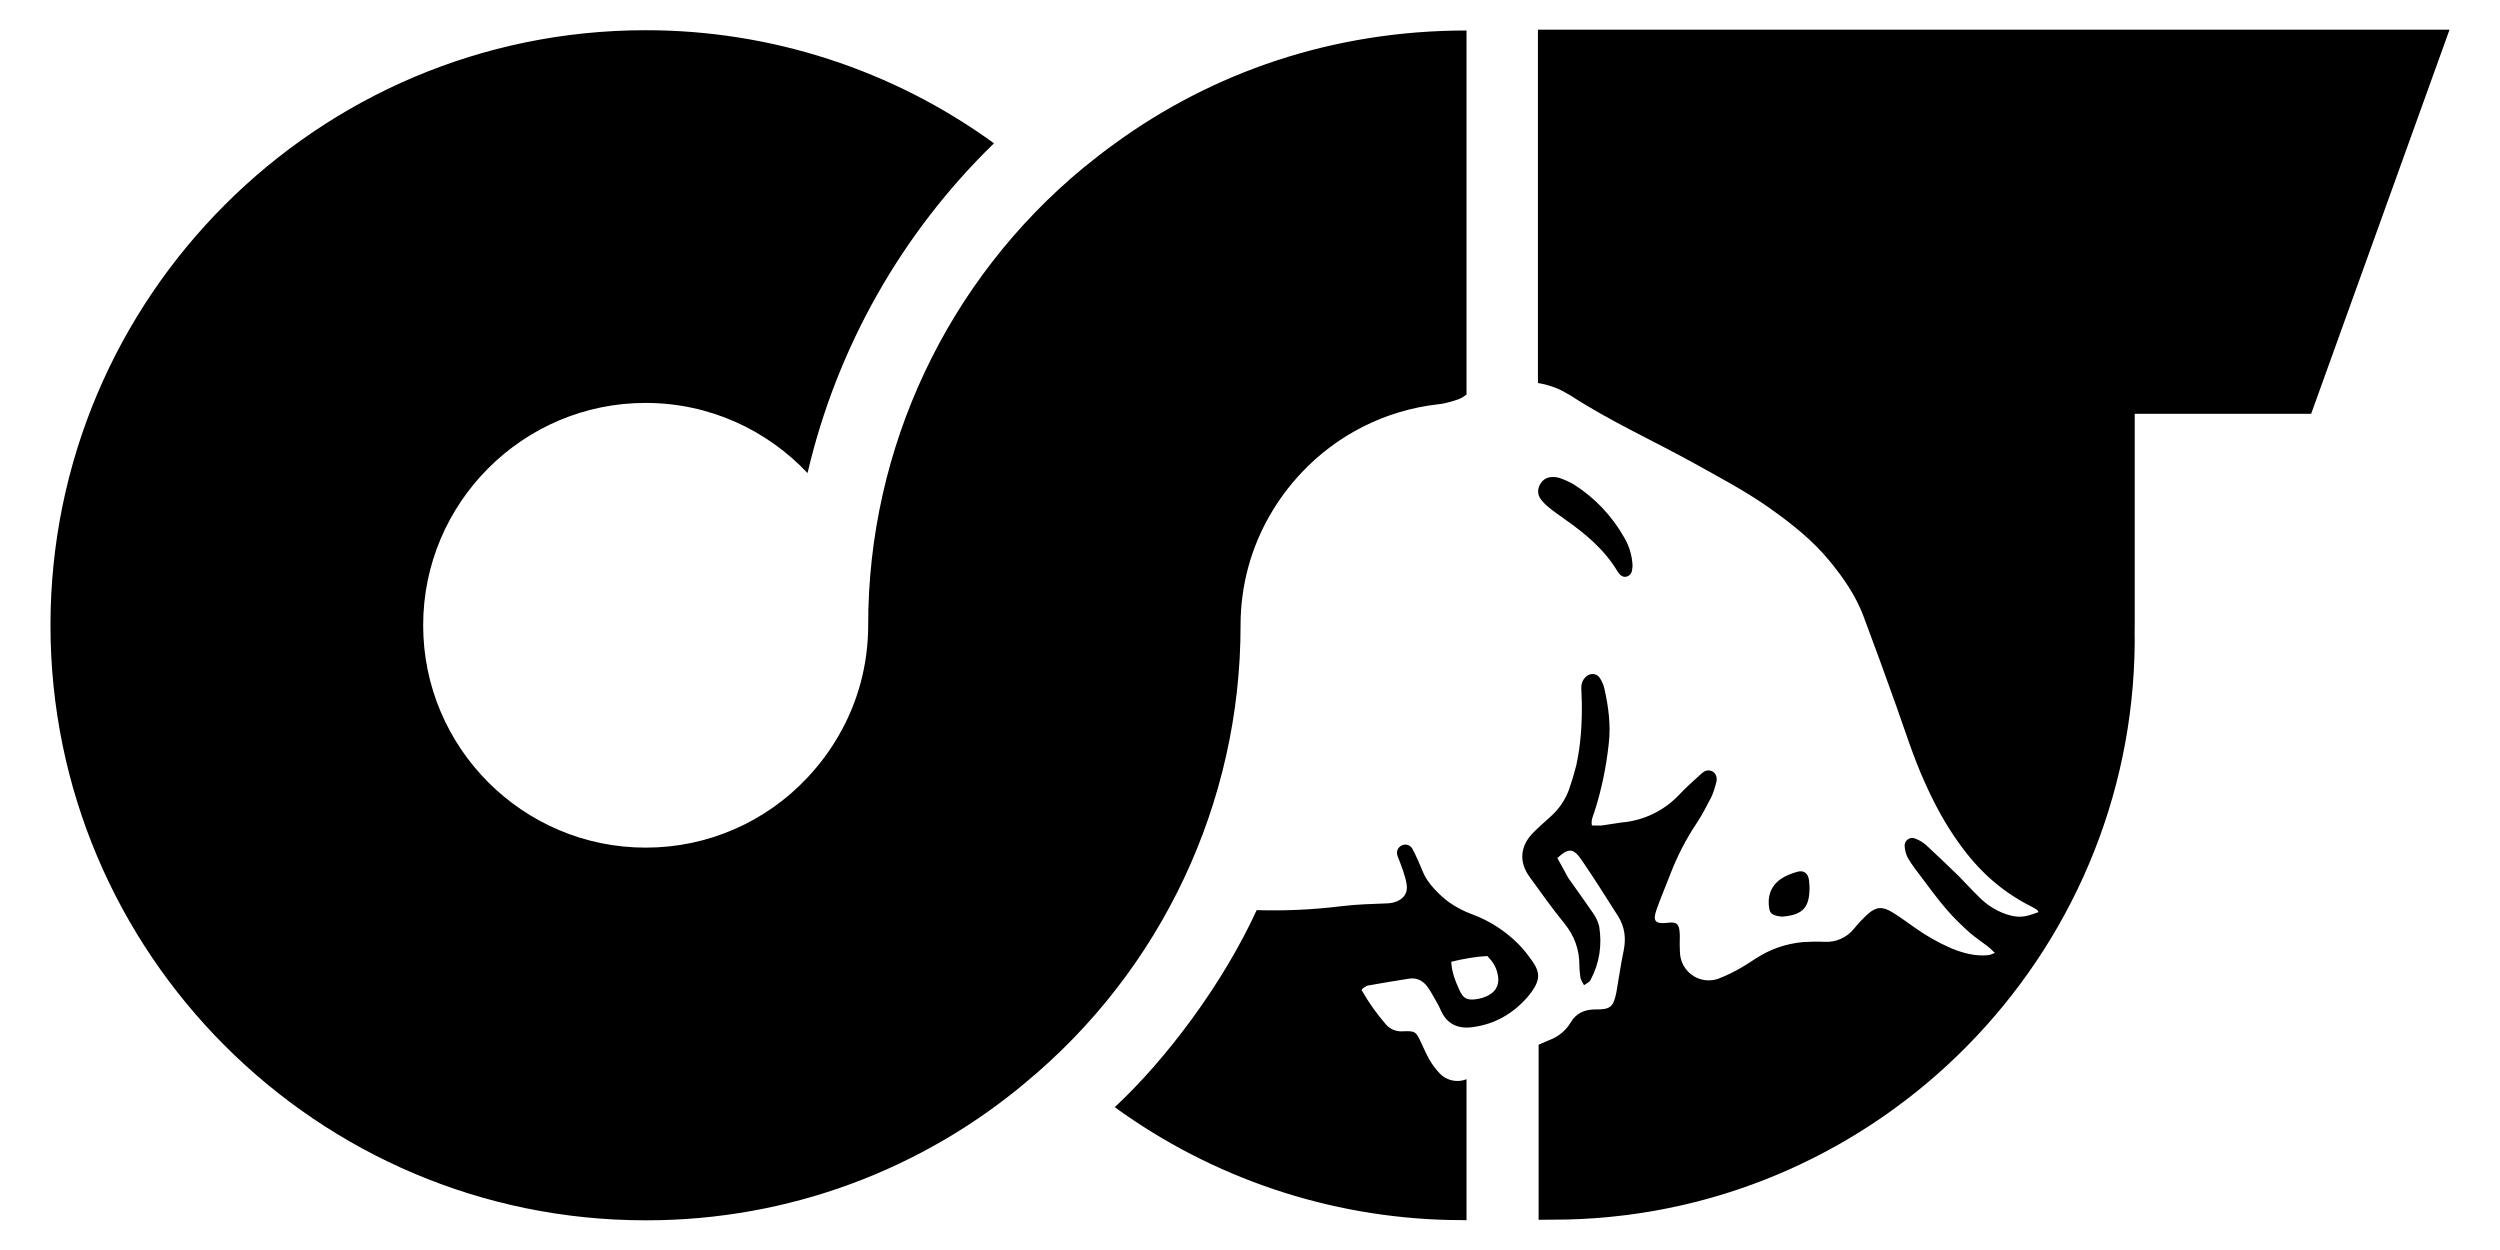
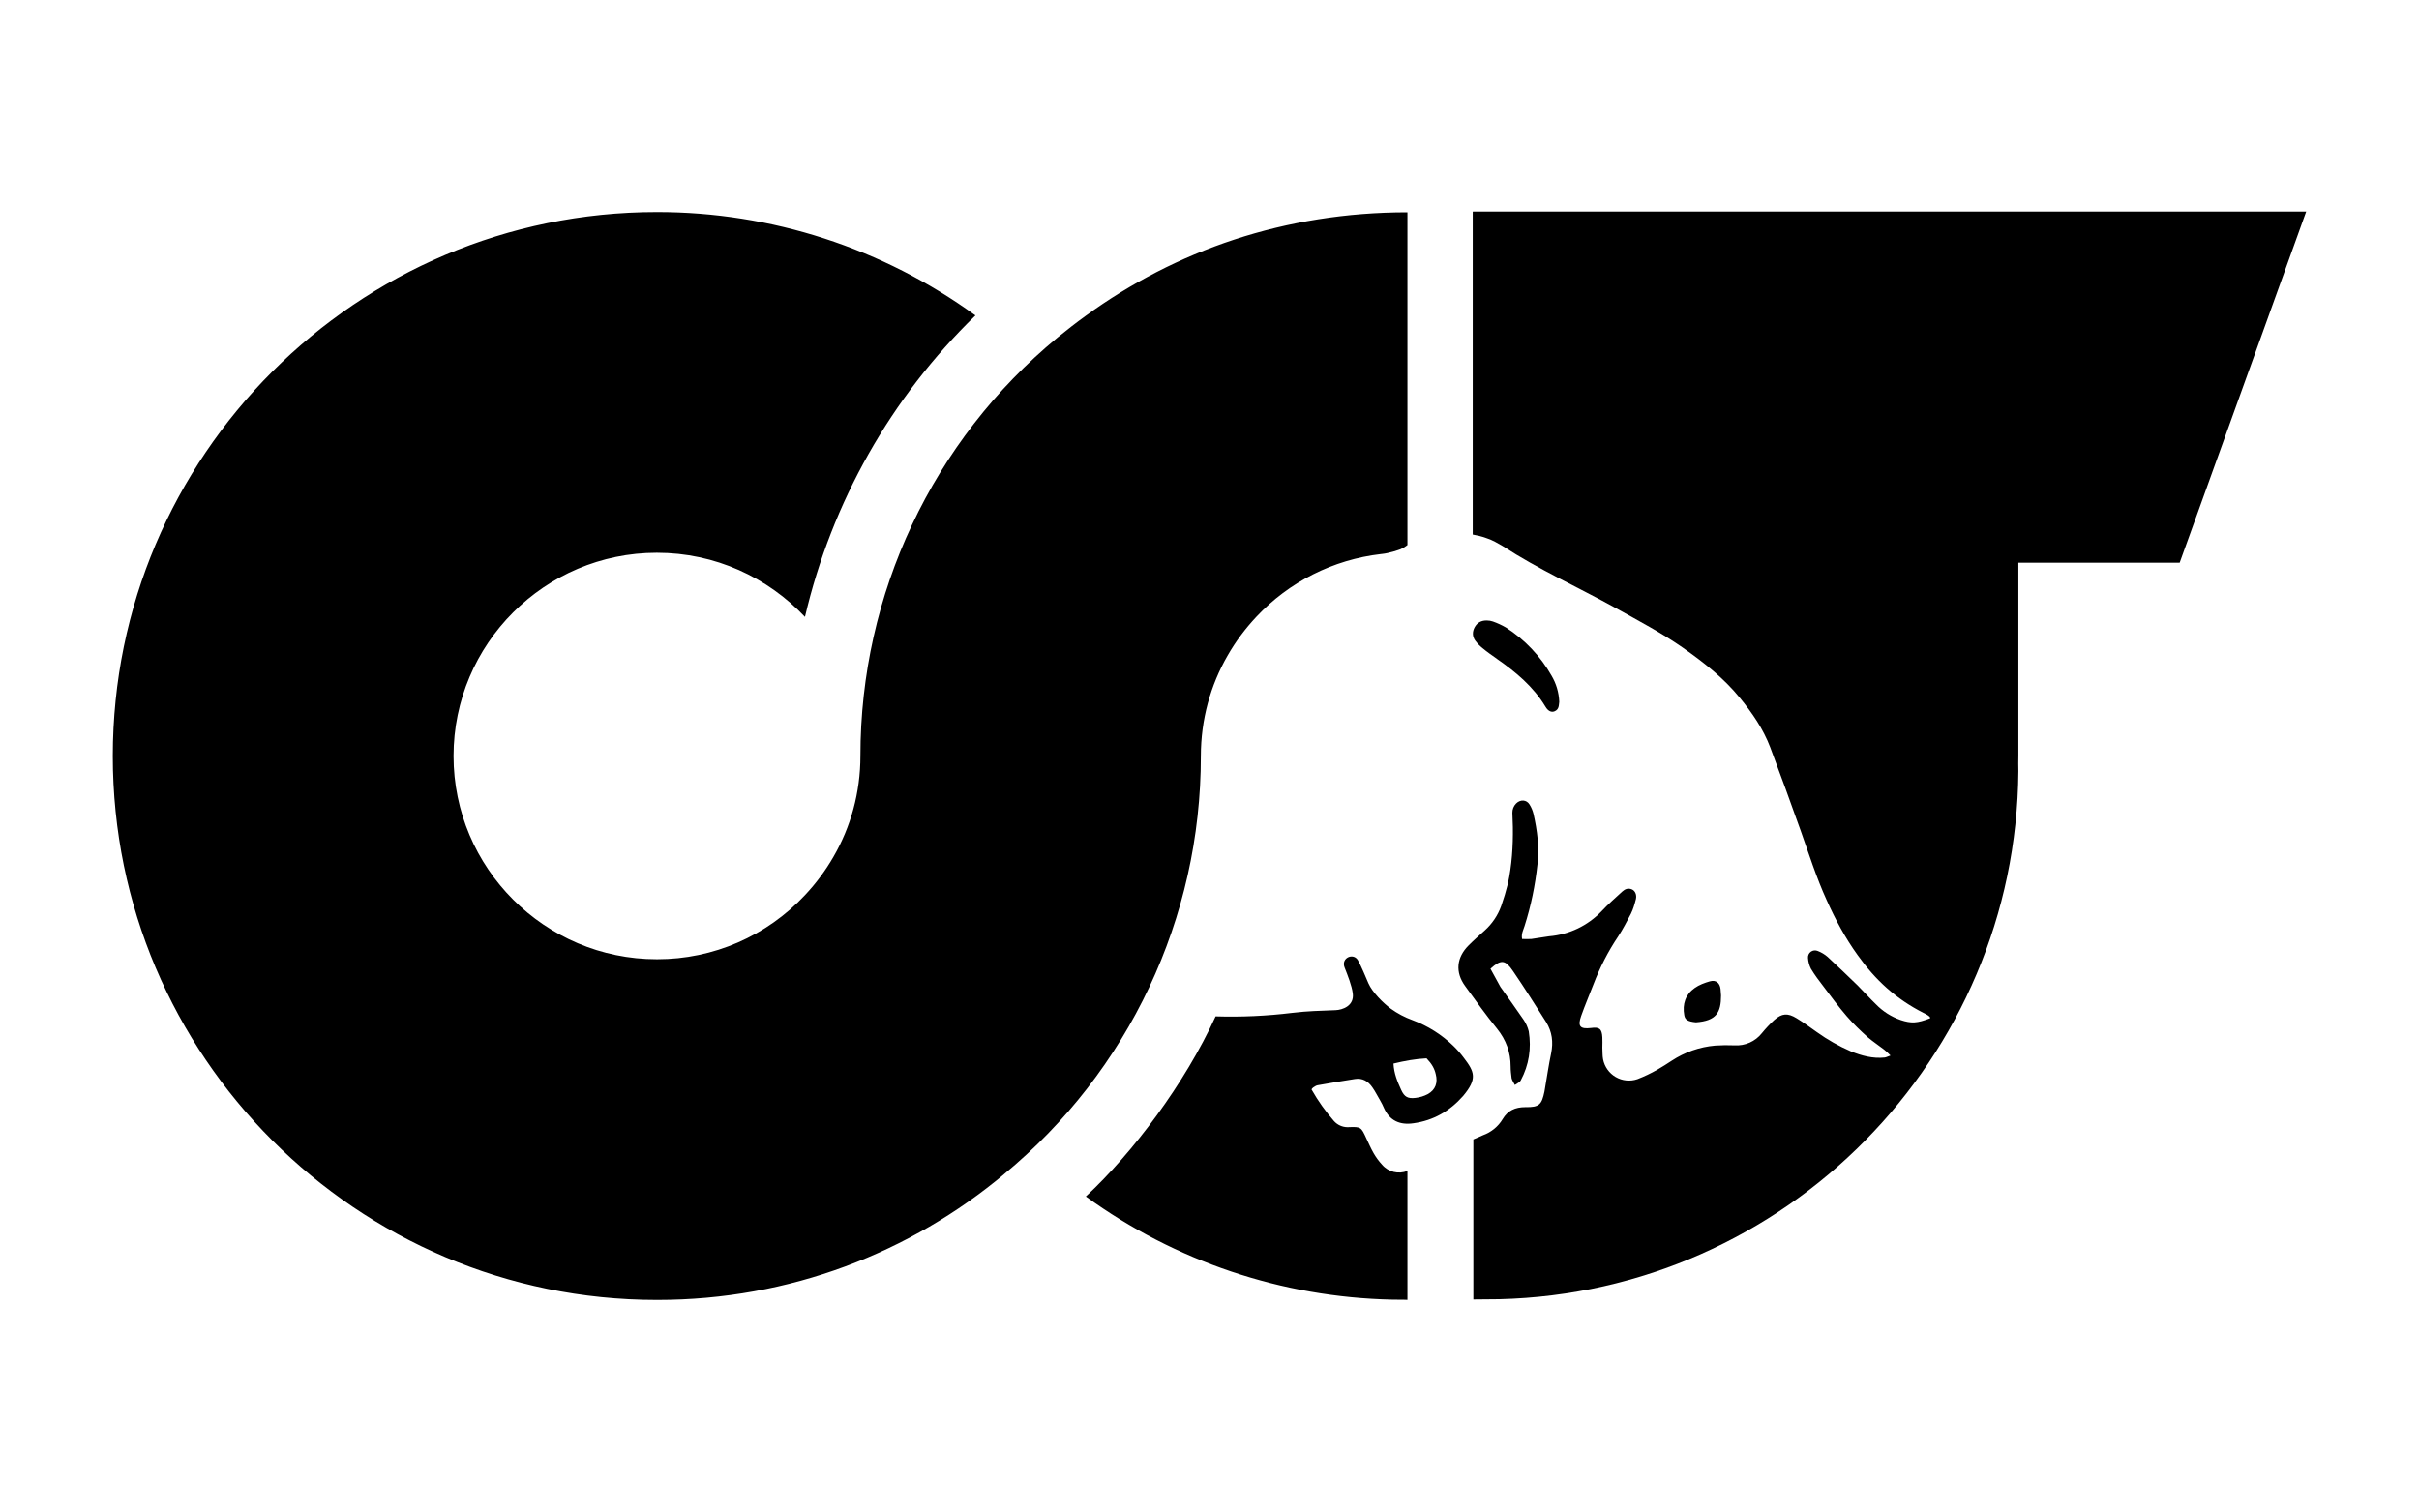
- <svg xmlns="http://www.w3.org/2000/svg" width="2500" height="1250" version="1.1" viewBox="0 -1.329 45.252 23.578">
-   <g transform="translate(0 -.76891)">
+ <svg xmlns="http://www.w3.org/2000/svg" width="2e3" height="1250" version="1.1" viewBox="0 -1.329 36.202 23.578">
+   <g transform="matrix(.75591 0 0 .75591 .99765 1.9719)">
    <path d="m18.382 19.868a11.183 11.183 0 0 0 4.066-8.634c0-0.754 0.2-1.466 0.554-2.077 0.164-0.287 0.364-0.554 0.59-0.795a4.18 4.18 0 0 1 2.57-1.295l0.019-2e-3c0.154-0.015 0.344-0.082 0.385-0.097a0.61 0.61 0 0 0 0.144-0.087v-6.866c-2.528 0-4.789 0.79-6.635 2.133-0.2 0.144-0.395 0.297-0.585 0.451a11.183 11.183 0 0 0-4.066 8.634c0 0.754-0.2 1.466-0.554 2.077a4.246 4.246 0 0 1-0.59 0.795 4.166 4.166 0 0 1-3.049 1.323h-7e-3c-2.312 0-4.194-1.882-4.194-4.194s1.882-4.194 4.194-4.194c1.205 0 2.287 0.508 3.056 1.323a12.706 12.706 0 0 1 3.517-6.22 11.166 11.166 0 0 0-6.573-2.133c-6.189 0-11.224 5.035-11.224 11.224s5.035 11.224 11.224 11.224h0.013c2.727 0 5.225-0.978 7.162-2.603l-0.017 0.014zm9.491-2.405a1.961 1.961 0 0 0-0.21-0.241 2.425 2.425 0 0 0-0.851-0.538 1.817 1.817 0 0 1-0.446-0.236c-0.159-0.118-0.379-0.338-0.461-0.523-0.041-0.097-0.164-0.39-0.22-0.482-0.097-0.154-0.349-0.041-0.272 0.154 0.067 0.169 0.149 0.379 0.169 0.533 0.036 0.262-0.215 0.344-0.354 0.349-0.349 0.015-0.549 0.015-0.897 0.056a10.31 10.31 0 0 1-1.579 0.072c-0.636 1.39-1.707 2.815-2.677 3.717a11.161 11.161 0 0 0 6.322 2.128c0.313 0 0.313 5e-3 0.313 5e-3v-2.661a0.459 0.459 0 0 1-0.523-0.128 1.32 1.32 0 0 1-0.174-0.236c-0.056-0.097-0.103-0.205-0.154-0.313-0.103-0.226-0.113-0.236-0.359-0.226l-0.023 1e-3a0.38 0.38 0 0 1-0.284-0.128 3.894 3.894 0 0 1-0.456-0.641c-0.026-0.02 0.077-0.092 0.123-0.097 0.251-0.046 0.508-0.087 0.764-0.128 0.159-0.026 0.277 0.046 0.364 0.174 0.062 0.087 0.108 0.185 0.164 0.277 0.026 0.046 0.051 0.092 0.072 0.144 0.118 0.267 0.333 0.359 0.61 0.318 0.41-0.056 0.749-0.251 1.025-0.564 0.297-0.354 0.236-0.497 0.015-0.785zm-0.744 0.749a0.712 0.712 0 0 1-0.251 0.077c-0.159 0.02-0.231-0.02-0.297-0.164-0.077-0.169-0.149-0.338-0.159-0.544 0.231-0.056 0.456-0.097 0.682-0.108 0.108 0.113 0.164 0.21 0.19 0.328 0.046 0.174-5e-3 0.323-0.164 0.41zm1.426-8.984c0.39 0.272 0.749 0.569 1 0.984 0.056 0.097 0.128 0.128 0.195 0.097 0.092-0.041 0.082-0.128 0.092-0.195a1.14 1.14 0 0 0-0.159-0.538 2.844 2.844 0 0 0-0.943-0.995 1.584 1.584 0 0 0-0.267-0.123 0.38 0.38 0 0 0-0.124-0.021h-0.01c-0.108 0-0.19 0.046-0.241 0.138s-0.051 0.19 0.01 0.277a0.833 0.833 0 0 0 0.149 0.154c0.092 0.077 0.195 0.149 0.297 0.22zm4.394 6.656c-0.108 0.031-0.22 0.072-0.313 0.138-0.19 0.133-0.256 0.333-0.215 0.559 0.015 0.092 0.067 0.133 0.241 0.149 0.42-0.031 0.518-0.2 0.518-0.554 0-0.026-5e-3 -0.077-0.01-0.133-0.015-0.128-0.097-0.195-0.22-0.159z" />
    <path d="m28.057 9e-3v6.655l0.128 0.026c0.108 0.026 0.205 0.067 0.236 0.077 0.062 0.026 0.118 0.056 0.251 0.133 0.749 0.487 1.559 0.851 2.338 1.282 0.467 0.261 0.938 0.508 1.379 0.815 0.431 0.303 0.846 0.626 1.179 1.036 0.256 0.313 0.482 0.641 0.626 1.02 0.215 0.574 0.426 1.149 0.631 1.728 0.169 0.477 0.323 0.964 0.533 1.425 0.179 0.4 0.385 0.784 0.641 1.138 0.369 0.518 0.79 0.902 1.354 1.19 0 0 0.169 0.077 0.138 0.113-0.267 0.103-0.385 0.108-0.605 0.036a1.31 1.31 0 0 1-0.513-0.328c-0.128-0.123-0.246-0.256-0.374-0.385-0.205-0.2-0.41-0.395-0.62-0.59a0.686 0.686 0 0 0-0.205-0.123 0.144 0.144 0 0 0-0.2 0.144v-1e-3a0.569 0.569 0 0 0 0.062 0.226c0.077 0.128 0.169 0.251 0.261 0.369 0.154 0.205 0.308 0.415 0.477 0.61 0.133 0.154 0.282 0.297 0.431 0.431 0.108 0.092 0.226 0.169 0.338 0.256 0.041 0.031 0.077 0.067 0.133 0.123-0.056 0.02-0.087 0.036-0.118 0.041-0.246 0.026-0.477-0.036-0.702-0.128a3.752 3.752 0 0 1-0.697-0.395c-0.138-0.097-0.277-0.2-0.42-0.287-0.185-0.113-0.303-0.103-0.461 0.036a2.552 2.552 0 0 0-0.256 0.272 0.666 0.666 0 0 1-0.564 0.251 3.56 3.56 0 0 0-0.4 5e-3 1.936 1.936 0 0 0-0.897 0.313c-0.097 0.062-0.195 0.128-0.297 0.185a2.958 2.958 0 0 1-0.41 0.195 0.543 0.543 0 0 1-0.708-0.41c-0.015-0.077-0.01-0.159-0.015-0.241 0-0.072 5e-3 -0.144 0-0.215-0.01-0.174-0.062-0.215-0.236-0.19-0.226 0.026-0.277-0.036-0.2-0.251 0.077-0.22 0.169-0.431 0.251-0.646 0.133-0.349 0.302-0.682 0.513-0.995 0.097-0.149 0.179-0.308 0.262-0.467 0.046-0.092 0.077-0.2 0.103-0.303 0.02-0.092-0.02-0.174-0.087-0.2-0.077-0.031-0.138-5e-3 -0.195 0.046-0.144 0.133-0.292 0.261-0.426 0.405a1.685 1.685 0 0 1-1.082 0.518c-0.123 0.015-0.246 0.041-0.369 0.056-0.062 5e-3 -0.123 0-0.19 0-0.02-0.108 0.026-0.185 0.051-0.267 0.133-0.415 0.22-0.841 0.267-1.277 0.041-0.349-5e-3 -0.692-0.082-1.036a0.646 0.646 0 0 0-0.082-0.195c-0.062-0.103-0.19-0.108-0.277-0.021a0.268 0.268 0 0 0-0.077 0.195l0.01 0.292c5e-3 0.395-0.02 0.784-0.103 1.169a5.269 5.269 0 0 1-0.138 0.461 1.251 1.251 0 0 1-0.338 0.502c-0.113 0.103-0.226 0.2-0.333 0.308-0.251 0.251-0.282 0.554-0.072 0.841 0.215 0.297 0.426 0.595 0.656 0.877 0.19 0.236 0.282 0.492 0.282 0.785 0 0.082 0.01 0.159 0.02 0.241 0.01 0.041 0.036 0.077 0.067 0.138 0.051-0.036 0.103-0.056 0.123-0.097 0.169-0.318 0.22-0.656 0.164-1.01a0.724 0.724 0 0 0-0.108-0.241c-0.154-0.226-0.318-0.451-0.477-0.677l-0.205-0.374c0.22-0.2 0.308-0.185 0.467 0.051 0.236 0.344 0.456 0.697 0.682 1.051 0.123 0.2 0.149 0.41 0.103 0.641-0.051 0.241-0.087 0.492-0.138 0.79-0.056 0.272-0.108 0.328-0.395 0.323-0.21 0-0.364 0.072-0.467 0.246a0.782 0.782 0 0 1-0.405 0.333l-0.2 0.087v3.302l0.538-5e-3c5.891-0.144 10.665-4.958 10.706-10.896 0-0.108-5e-3 -0.215 0-0.323v-3.979h3.328l2.61-7.245h-17.192z" />
  </g>
</svg>
